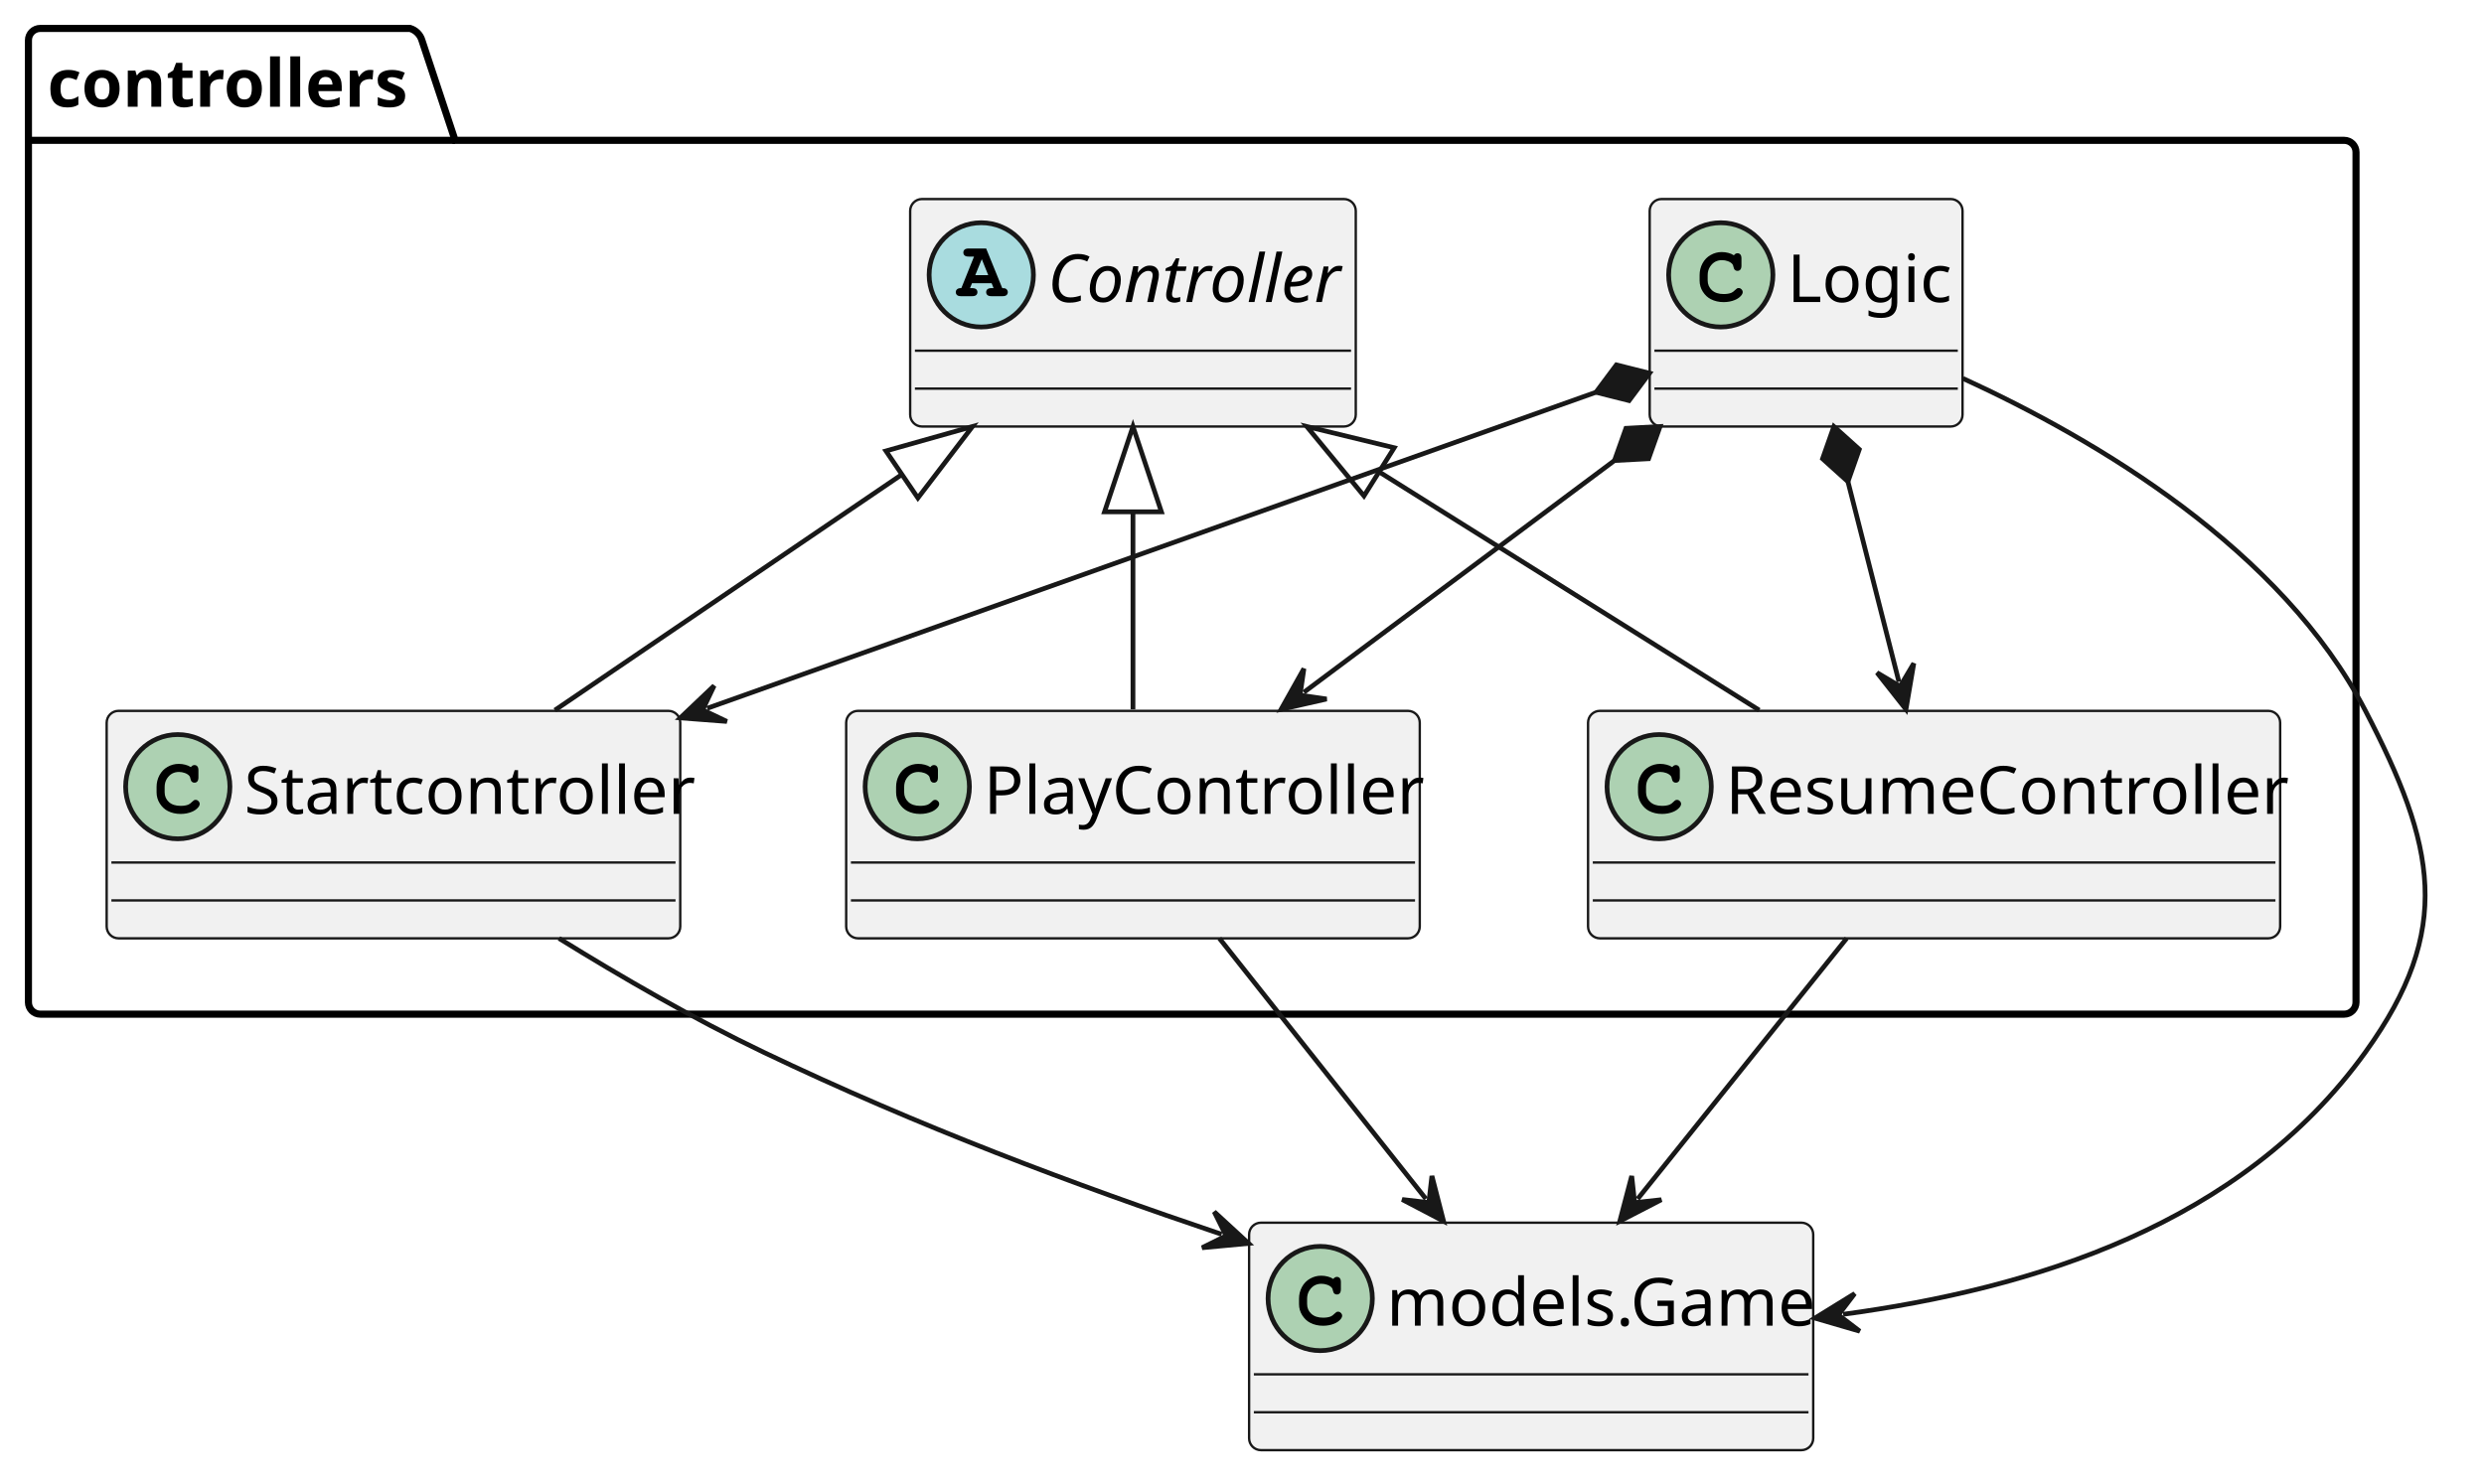
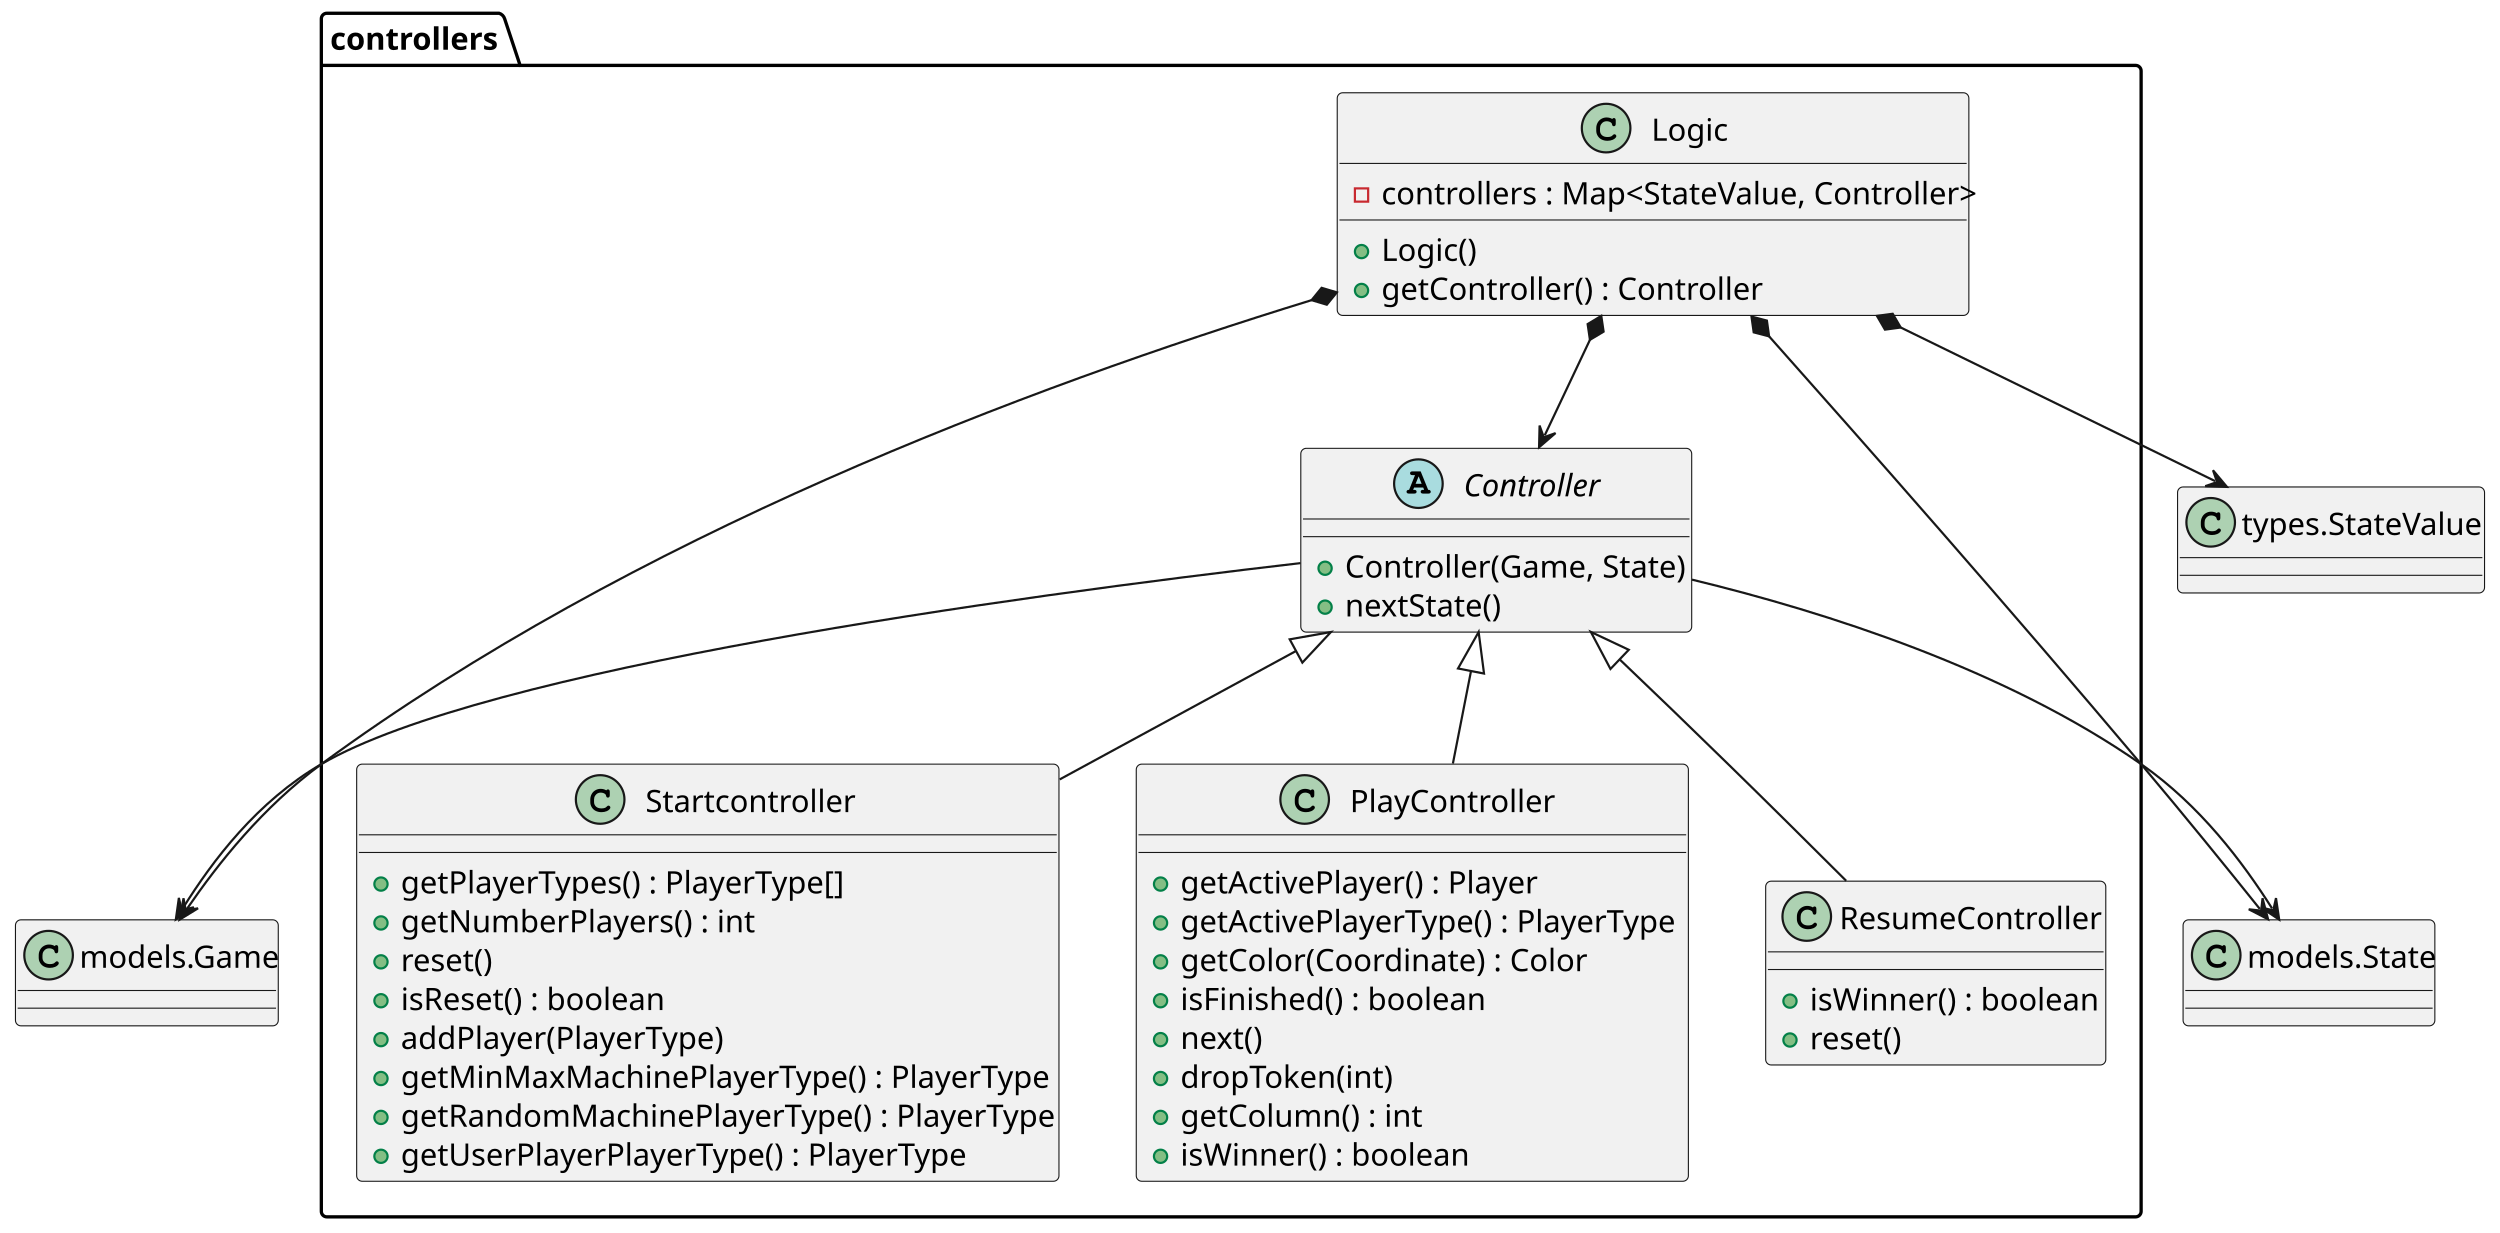
- <svg xmlns="http://www.w3.org/2000/svg" contentStyleType="text/css" height="313px" preserveAspectRatio="none" style="width:524px;height:313px;background:#FFFFFF;" version="1.1" viewBox="0 0 524 313" width="524px" zoomAndPan="magnify">
+ <svg xmlns="http://www.w3.org/2000/svg" contentStyleType="text/css" height="558px" preserveAspectRatio="none" style="width:1132px;height:558px;background:#FFFFFF;" version="1.1" viewBox="0 0 1132 558" width="1132px" zoomAndPan="magnify">
  <defs />
  <g>
    <g id="cluster_controllers">
-       <path d="M8.5,6 L86.5,6 A3.75,3.75 0 0 1 89,8.5 L96,29.609 L494.5,29.609 A2.5,2.5 0 0 1 497,32.109 L497,211.5 A2.5,2.5 0 0 1 494.5,214 L8.5,214 A2.5,2.5 0 0 1 6,211.5 L6,8.5 A2.5,2.5 0 0 1 8.5,6 " fill="none" style="stroke:#000000;stroke-width:1.5;" />
-       <line style="stroke:#000000;stroke-width:1.5;" x1="6" x2="96" y1="29.609" y2="29.609" />
-       <text fill="#000000" font-family="sans-serif" font-size="14" font-weight="bold" lengthAdjust="spacing" textLength="77" x="10" y="22.533">controllers</text>
+       <path d="M148,6 L226,6 A3.75,3.75 0 0 1 228.5,8.5 L235.5,29.609 L967,29.609 A2.5,2.5 0 0 1 969.5,32.109 L969.5,548.5 A2.5,2.5 0 0 1 967,551 L148,551 A2.5,2.5 0 0 1 145.5,548.5 L145.5,8.5 A2.5,2.5 0 0 1 148,6 " fill="none" style="stroke:#000000;stroke-width:1.5;" />
+       <line style="stroke:#000000;stroke-width:1.5;" x1="145.5" x2="235.5" y1="29.609" y2="29.609" />
+       <text fill="#000000" font-family="sans-serif" font-size="14" font-weight="bold" lengthAdjust="spacing" textLength="77" x="149.5" y="22.533">controllers</text>
+     </g>
+     <g id="elem_Logic">
+       <rect codeLine="2" fill="#F1F1F1" height="100.828" id="Logic" rx="2.5" ry="2.5" style="stroke:#181818;stroke-width:0.5;" width="286" x="605.5" y="42" />
+       <ellipse cx="727.25" cy="58" fill="#ADD1B2" rx="11" ry="11" style="stroke:#181818;stroke-width:1.0;" />
+       <path d="M730.016,53.875 Q730.172,53.656 730.359,53.547 Q730.547,53.438 730.766,53.438 Q731.141,53.438 731.375,53.703 Q731.609,53.953 731.609,54.562 L731.609,56.016 Q731.609,56.625 731.375,56.891 Q731.141,57.156 730.766,57.156 Q730.422,57.156 730.219,56.953 Q730.016,56.766 729.906,56.25 Q729.859,55.891 729.672,55.703 Q729.344,55.328 728.734,55.109 Q728.125,54.891 727.5,54.891 Q726.734,54.891 726.094,55.219 Q725.469,55.547 724.969,56.297 Q724.484,57.047 724.484,58.078 L724.484,59.172 Q724.484,60.406 725.375,61.234 Q726.266,62.047 727.859,62.047 Q728.797,62.047 729.453,61.797 Q729.844,61.641 730.266,61.203 Q730.531,60.938 730.672,60.859 Q730.828,60.781 731.031,60.781 Q731.359,60.781 731.609,61.047 Q731.875,61.297 731.875,61.641 Q731.875,61.984 731.531,62.391 Q731.031,62.969 730.234,63.297 Q729.156,63.75 727.859,63.75 Q726.344,63.75 725.141,63.125 Q724.156,62.625 723.469,61.562 Q722.781,60.484 722.781,59.203 L722.781,58.047 Q722.781,56.719 723.391,55.578 Q724.016,54.422 725.109,53.812 Q726.203,53.188 727.438,53.188 Q728.172,53.188 728.812,53.359 Q729.469,53.516 730.016,53.875 Z " fill="#000000" />
+       <text fill="#000000" font-family="sans-serif" font-size="14" lengthAdjust="spacing" textLength="34" x="747.75" y="63.728">Logic</text>
+       <line style="stroke:#181818;stroke-width:0.5;" x1="606.5" x2="890.5" y1="74" y2="74" />
+       <rect fill="none" height="6" style="stroke:#C82930;stroke-width:1.0;" width="6" x="613.5" y="85.305" />
+       <text fill="#000000" font-family="sans-serif" font-size="14" lengthAdjust="spacing" textLength="260" x="625.5" y="92.533">controllers : Map&lt;StateValue, Controller&gt;</text>
+       <line style="stroke:#181818;stroke-width:0.5;" x1="606.5" x2="890.5" y1="99.609" y2="99.609" />
+       <ellipse cx="616.5" cy="113.914" fill="#84BE84" rx="3" ry="3" style="stroke:#038048;stroke-width:1.0;" />
+       <text fill="#000000" font-family="sans-serif" font-size="14" lengthAdjust="spacing" textLength="44" x="625.5" y="118.143">Logic()</text>
+       <ellipse cx="616.5" cy="131.523" fill="#84BE84" rx="3" ry="3" style="stroke:#038048;stroke-width:1.0;" />
+       <text fill="#000000" font-family="sans-serif" font-size="14" lengthAdjust="spacing" textLength="166" x="625.5" y="135.752">getController() : Controller</text>
    </g>
    <g id="elem_Controller">
-       <rect codeLine="2" fill="#F1F1F1" height="48" id="Controller" rx="2.5" ry="2.5" style="stroke:#181818;stroke-width:0.5;" width="94" x="192" y="42" />
-       <ellipse cx="207" cy="58" fill="#A9DCDF" rx="11" ry="11" style="stroke:#181818;stroke-width:1.0;" />
-       <path d="M209.188,59.766 L205.047,59.766 L204.625,60.797 L205.047,60.797 Q205.656,60.797 205.922,61.031 Q206.188,61.266 206.188,61.656 Q206.188,62.031 205.922,62.266 Q205.656,62.5 205.047,62.5 L202.75,62.5 Q202.141,62.5 201.891,62.266 Q201.625,62.031 201.625,61.641 Q201.625,61.266 201.906,61.031 Q202.172,60.781 202.797,60.797 L205.469,54.141 L204.359,54.141 Q203.75,54.141 203.484,53.906 Q203.219,53.672 203.219,53.281 Q203.219,52.906 203.484,52.672 Q203.75,52.438 204.359,52.438 L208.031,52.438 L211.422,60.797 Q212.016,60.797 212.203,60.938 Q212.594,61.203 212.594,61.656 Q212.594,62.031 212.328,62.266 Q212.078,62.5 211.469,62.5 L209.172,62.5 Q208.562,62.5 208.297,62.266 Q208.031,62.031 208.031,61.641 Q208.031,61.266 208.297,61.031 Q208.562,60.797 209.172,60.797 L209.594,60.797 L209.188,59.766 Z M208.469,58.062 L207.109,54.688 L205.734,58.062 L208.469,58.062 Z " fill="#000000" />
-       <text fill="#000000" font-family="sans-serif" font-size="14" font-style="italic" lengthAdjust="spacing" textLength="62" x="221" y="63.728">Controller</text>
-       <line style="stroke:#181818;stroke-width:0.5;" x1="193" x2="285" y1="74" y2="74" />
-       <line style="stroke:#181818;stroke-width:0.5;" x1="193" x2="285" y1="82" y2="82" />
+       <rect codeLine="8" fill="#F1F1F1" height="83.219" id="Controller" rx="2.5" ry="2.5" style="stroke:#181818;stroke-width:0.5;" width="177" x="589" y="203" />
+       <ellipse cx="642.25" cy="219" fill="#A9DCDF" rx="11" ry="11" style="stroke:#181818;stroke-width:1.0;" />
+       <path d="M644.438,220.766 L640.297,220.766 L639.875,221.797 L640.297,221.797 Q640.906,221.797 641.172,222.031 Q641.438,222.266 641.438,222.656 Q641.438,223.031 641.172,223.266 Q640.906,223.5 640.297,223.5 L638,223.5 Q637.391,223.5 637.141,223.266 Q636.875,223.031 636.875,222.641 Q636.875,222.266 637.156,222.031 Q637.422,221.781 638.047,221.797 L640.719,215.141 L639.609,215.141 Q639,215.141 638.734,214.906 Q638.469,214.672 638.469,214.281 Q638.469,213.906 638.734,213.672 Q639,213.438 639.609,213.438 L643.281,213.438 L646.672,221.797 Q647.266,221.797 647.453,221.938 Q647.844,222.203 647.844,222.656 Q647.844,223.031 647.578,223.266 Q647.328,223.5 646.719,223.5 L644.422,223.5 Q643.812,223.5 643.547,223.266 Q643.281,223.031 643.281,222.641 Q643.281,222.266 643.547,222.031 Q643.812,221.797 644.422,221.797 L644.844,221.797 L644.438,220.766 Z M643.719,219.062 L642.359,215.688 L640.984,219.062 L643.719,219.062 Z " fill="#000000" />
+       <text fill="#000000" font-family="sans-serif" font-size="14" font-style="italic" lengthAdjust="spacing" textLength="62" x="662.75" y="224.728">Controller</text>
+       <line style="stroke:#181818;stroke-width:0.5;" x1="590" x2="765" y1="235" y2="235" />
+       <line style="stroke:#181818;stroke-width:0.5;" x1="590" x2="765" y1="243" y2="243" />
+       <ellipse cx="600" cy="257.305" fill="#84BE84" rx="3" ry="3" style="stroke:#038048;stroke-width:1.0;" />
+       <text fill="#000000" font-family="sans-serif" font-size="14" lengthAdjust="spacing" textLength="151" x="609" y="261.533">Controller(Game, State)</text>
+       <ellipse cx="600" cy="274.914" fill="#84BE84" rx="3" ry="3" style="stroke:#038048;stroke-width:1.0;" />
+       <text fill="#000000" font-family="sans-serif" font-size="14" lengthAdjust="spacing" textLength="69" x="609" y="279.143">nextState()</text>
    </g>
    <g id="elem_Startcontroller">
-       <rect codeLine="3" fill="#F1F1F1" height="48" id="Startcontroller" rx="2.5" ry="2.5" style="stroke:#181818;stroke-width:0.5;" width="121" x="22.5" y="150" />
-       <ellipse cx="37.5" cy="166" fill="#ADD1B2" rx="11" ry="11" style="stroke:#181818;stroke-width:1.0;" />
-       <path d="M40.266,161.875 Q40.422,161.656 40.609,161.547 Q40.797,161.438 41.016,161.438 Q41.391,161.438 41.625,161.703 Q41.859,161.953 41.859,162.562 L41.859,164.016 Q41.859,164.625 41.625,164.891 Q41.391,165.156 41.016,165.156 Q40.672,165.156 40.469,164.953 Q40.266,164.766 40.156,164.25 Q40.109,163.891 39.922,163.703 Q39.594,163.328 38.984,163.109 Q38.375,162.891 37.75,162.891 Q36.984,162.891 36.344,163.219 Q35.719,163.547 35.219,164.297 Q34.734,165.047 34.734,166.078 L34.734,167.172 Q34.734,168.406 35.625,169.234 Q36.516,170.047 38.109,170.047 Q39.047,170.047 39.703,169.797 Q40.094,169.641 40.516,169.203 Q40.781,168.938 40.922,168.859 Q41.078,168.781 41.281,168.781 Q41.609,168.781 41.859,169.047 Q42.125,169.297 42.125,169.641 Q42.125,169.984 41.781,170.391 Q41.281,170.969 40.484,171.297 Q39.406,171.75 38.109,171.75 Q36.594,171.75 35.391,171.125 Q34.406,170.625 33.719,169.562 Q33.031,168.484 33.031,167.203 L33.031,166.047 Q33.031,164.719 33.641,163.578 Q34.266,162.422 35.359,161.812 Q36.453,161.188 37.688,161.188 Q38.422,161.188 39.062,161.359 Q39.719,161.516 40.266,161.875 Z " fill="#000000" />
-       <text fill="#000000" font-family="sans-serif" font-size="14" lengthAdjust="spacing" textLength="89" x="51.5" y="171.728">Startcontroller</text>
-       <line style="stroke:#181818;stroke-width:0.5;" x1="23.5" x2="142.5" y1="182" y2="182" />
-       <line style="stroke:#181818;stroke-width:0.5;" x1="23.5" x2="142.5" y1="190" y2="190" />
+       <rect codeLine="13" fill="#F1F1F1" height="188.875" id="Startcontroller" rx="2.5" ry="2.5" style="stroke:#181818;stroke-width:0.5;" width="318" x="161.5" y="346" />
+       <ellipse cx="271.75" cy="362" fill="#ADD1B2" rx="11" ry="11" style="stroke:#181818;stroke-width:1.0;" />
+       <path d="M274.516,357.875 Q274.672,357.656 274.859,357.547 Q275.047,357.438 275.266,357.438 Q275.641,357.438 275.875,357.703 Q276.109,357.953 276.109,358.562 L276.109,360.016 Q276.109,360.625 275.875,360.891 Q275.641,361.156 275.266,361.156 Q274.922,361.156 274.719,360.953 Q274.516,360.766 274.406,360.25 Q274.359,359.891 274.172,359.703 Q273.844,359.328 273.234,359.109 Q272.625,358.891 272,358.891 Q271.234,358.891 270.594,359.219 Q269.969,359.547 269.469,360.297 Q268.984,361.047 268.984,362.078 L268.984,363.172 Q268.984,364.406 269.875,365.234 Q270.766,366.047 272.359,366.047 Q273.297,366.047 273.953,365.797 Q274.344,365.641 274.766,365.203 Q275.031,364.938 275.172,364.859 Q275.328,364.781 275.531,364.781 Q275.859,364.781 276.109,365.047 Q276.375,365.297 276.375,365.641 Q276.375,365.984 276.031,366.391 Q275.531,366.969 274.734,367.297 Q273.656,367.75 272.359,367.75 Q270.844,367.75 269.641,367.125 Q268.656,366.625 267.969,365.562 Q267.281,364.484 267.281,363.203 L267.281,362.047 Q267.281,360.719 267.891,359.578 Q268.516,358.422 269.609,357.812 Q270.703,357.188 271.938,357.188 Q272.672,357.188 273.312,357.359 Q273.969,357.516 274.516,357.875 Z " fill="#000000" />
+       <text fill="#000000" font-family="sans-serif" font-size="14" lengthAdjust="spacing" textLength="89" x="292.25" y="367.728">Startcontroller</text>
+       <line style="stroke:#181818;stroke-width:0.5;" x1="162.5" x2="478.5" y1="378" y2="378" />
+       <line style="stroke:#181818;stroke-width:0.5;" x1="162.5" x2="478.5" y1="386" y2="386" />
+       <ellipse cx="172.5" cy="400.305" fill="#84BE84" rx="3" ry="3" style="stroke:#038048;stroke-width:1.0;" />
+       <text fill="#000000" font-family="sans-serif" font-size="14" lengthAdjust="spacing" textLength="201" x="181.5" y="404.533">getPlayerTypes() : PlayerType[]</text>
+       <ellipse cx="172.5" cy="417.914" fill="#84BE84" rx="3" ry="3" style="stroke:#038048;stroke-width:1.0;" />
+       <text fill="#000000" font-family="sans-serif" font-size="14" lengthAdjust="spacing" textLength="153" x="181.5" y="422.143">getNumberPlayers() : int</text>
+       <ellipse cx="172.5" cy="435.523" fill="#84BE84" rx="3" ry="3" style="stroke:#038048;stroke-width:1.0;" />
+       <text fill="#000000" font-family="sans-serif" font-size="14" lengthAdjust="spacing" textLength="42" x="181.5" y="439.752">reset()</text>
+       <ellipse cx="172.5" cy="453.133" fill="#84BE84" rx="3" ry="3" style="stroke:#038048;stroke-width:1.0;" />
+       <text fill="#000000" font-family="sans-serif" font-size="14" lengthAdjust="spacing" textLength="120" x="181.5" y="457.361">isReset() : boolean</text>
+       <ellipse cx="172.5" cy="470.742" fill="#84BE84" rx="3" ry="3" style="stroke:#038048;stroke-width:1.0;" />
+       <text fill="#000000" font-family="sans-serif" font-size="14" lengthAdjust="spacing" textLength="146" x="181.5" y="474.971">addPlayer(PlayerType)</text>
+       <ellipse cx="172.5" cy="488.352" fill="#84BE84" rx="3" ry="3" style="stroke:#038048;stroke-width:1.0;" />
+       <text fill="#000000" font-family="sans-serif" font-size="14" lengthAdjust="spacing" textLength="286" x="181.5" y="492.58">getMinMaxMachinePlayerType() : PlayerType</text>
+       <ellipse cx="172.5" cy="505.961" fill="#84BE84" rx="3" ry="3" style="stroke:#038048;stroke-width:1.0;" />
+       <text fill="#000000" font-family="sans-serif" font-size="14" lengthAdjust="spacing" textLength="292" x="181.5" y="510.19">getRandomMachinePlayerType() : PlayerType</text>
+       <ellipse cx="172.5" cy="523.57" fill="#84BE84" rx="3" ry="3" style="stroke:#038048;stroke-width:1.0;" />
+       <text fill="#000000" font-family="sans-serif" font-size="14" lengthAdjust="spacing" textLength="255" x="181.5" y="527.799">getUserPlayerPlayerType() : PlayerType</text>
    </g>
    <g id="elem_PlayController">
-       <rect codeLine="4" fill="#F1F1F1" height="48" id="PlayController" rx="2.5" ry="2.5" style="stroke:#181818;stroke-width:0.5;" width="121" x="178.5" y="150" />
-       <ellipse cx="193.5" cy="166" fill="#ADD1B2" rx="11" ry="11" style="stroke:#181818;stroke-width:1.0;" />
-       <path d="M196.266,161.875 Q196.422,161.656 196.609,161.547 Q196.797,161.438 197.016,161.438 Q197.391,161.438 197.625,161.703 Q197.859,161.953 197.859,162.562 L197.859,164.016 Q197.859,164.625 197.625,164.891 Q197.391,165.156 197.016,165.156 Q196.672,165.156 196.469,164.953 Q196.266,164.766 196.156,164.25 Q196.109,163.891 195.922,163.703 Q195.594,163.328 194.984,163.109 Q194.375,162.891 193.75,162.891 Q192.984,162.891 192.344,163.219 Q191.719,163.547 191.219,164.297 Q190.734,165.047 190.734,166.078 L190.734,167.172 Q190.734,168.406 191.625,169.234 Q192.516,170.047 194.109,170.047 Q195.047,170.047 195.703,169.797 Q196.094,169.641 196.516,169.203 Q196.781,168.938 196.922,168.859 Q197.078,168.781 197.281,168.781 Q197.609,168.781 197.859,169.047 Q198.125,169.297 198.125,169.641 Q198.125,169.984 197.781,170.391 Q197.281,170.969 196.484,171.297 Q195.406,171.75 194.109,171.75 Q192.594,171.75 191.391,171.125 Q190.406,170.625 189.719,169.562 Q189.031,168.484 189.031,167.203 L189.031,166.047 Q189.031,164.719 189.641,163.578 Q190.266,162.422 191.359,161.812 Q192.453,161.188 193.688,161.188 Q194.422,161.188 195.062,161.359 Q195.719,161.516 196.266,161.875 Z " fill="#000000" />
-       <text fill="#000000" font-family="sans-serif" font-size="14" lengthAdjust="spacing" textLength="89" x="207.5" y="171.728">PlayController</text>
-       <line style="stroke:#181818;stroke-width:0.5;" x1="179.5" x2="298.5" y1="182" y2="182" />
-       <line style="stroke:#181818;stroke-width:0.5;" x1="179.5" x2="298.5" y1="190" y2="190" />
+       <rect codeLine="25" fill="#F1F1F1" height="188.875" id="PlayController" rx="2.5" ry="2.5" style="stroke:#181818;stroke-width:0.5;" width="250" x="514.5" y="346" />
+       <ellipse cx="590.75" cy="362" fill="#ADD1B2" rx="11" ry="11" style="stroke:#181818;stroke-width:1.0;" />
+       <path d="M593.516,357.875 Q593.672,357.656 593.859,357.547 Q594.047,357.438 594.266,357.438 Q594.641,357.438 594.875,357.703 Q595.109,357.953 595.109,358.562 L595.109,360.016 Q595.109,360.625 594.875,360.891 Q594.641,361.156 594.266,361.156 Q593.922,361.156 593.719,360.953 Q593.516,360.766 593.406,360.25 Q593.359,359.891 593.172,359.703 Q592.844,359.328 592.234,359.109 Q591.625,358.891 591,358.891 Q590.234,358.891 589.594,359.219 Q588.969,359.547 588.469,360.297 Q587.984,361.047 587.984,362.078 L587.984,363.172 Q587.984,364.406 588.875,365.234 Q589.766,366.047 591.359,366.047 Q592.297,366.047 592.953,365.797 Q593.344,365.641 593.766,365.203 Q594.031,364.938 594.172,364.859 Q594.328,364.781 594.531,364.781 Q594.859,364.781 595.109,365.047 Q595.375,365.297 595.375,365.641 Q595.375,365.984 595.031,366.391 Q594.531,366.969 593.734,367.297 Q592.656,367.75 591.359,367.75 Q589.844,367.75 588.641,367.125 Q587.656,366.625 586.969,365.562 Q586.281,364.484 586.281,363.203 L586.281,362.047 Q586.281,360.719 586.891,359.578 Q587.516,358.422 588.609,357.812 Q589.703,357.188 590.938,357.188 Q591.672,357.188 592.312,357.359 Q592.969,357.516 593.516,357.875 Z " fill="#000000" />
+       <text fill="#000000" font-family="sans-serif" font-size="14" lengthAdjust="spacing" textLength="89" x="611.25" y="367.728">PlayController</text>
+       <line style="stroke:#181818;stroke-width:0.5;" x1="515.5" x2="763.5" y1="378" y2="378" />
+       <line style="stroke:#181818;stroke-width:0.5;" x1="515.5" x2="763.5" y1="386" y2="386" />
+       <ellipse cx="525.5" cy="400.305" fill="#84BE84" rx="3" ry="3" style="stroke:#038048;stroke-width:1.0;" />
+       <text fill="#000000" font-family="sans-serif" font-size="14" lengthAdjust="spacing" textLength="160" x="534.5" y="404.533">getActivePlayer() : Player</text>
+       <ellipse cx="525.5" cy="417.914" fill="#84BE84" rx="3" ry="3" style="stroke:#038048;stroke-width:1.0;" />
+       <text fill="#000000" font-family="sans-serif" font-size="14" lengthAdjust="spacing" textLength="224" x="534.5" y="422.143">getActivePlayerType() : PlayerType</text>
+       <ellipse cx="525.5" cy="435.523" fill="#84BE84" rx="3" ry="3" style="stroke:#038048;stroke-width:1.0;" />
+       <text fill="#000000" font-family="sans-serif" font-size="14" lengthAdjust="spacing" textLength="180" x="534.5" y="439.752">getColor(Coordinate) : Color</text>
+       <ellipse cx="525.5" cy="453.133" fill="#84BE84" rx="3" ry="3" style="stroke:#038048;stroke-width:1.0;" />
+       <text fill="#000000" font-family="sans-serif" font-size="14" lengthAdjust="spacing" textLength="137" x="534.5" y="457.361">isFinished() : boolean</text>
+       <ellipse cx="525.5" cy="470.742" fill="#84BE84" rx="3" ry="3" style="stroke:#038048;stroke-width:1.0;" />
+       <text fill="#000000" font-family="sans-serif" font-size="14" lengthAdjust="spacing" textLength="36" x="534.5" y="474.971">next()</text>
+       <ellipse cx="525.5" cy="488.352" fill="#84BE84" rx="3" ry="3" style="stroke:#038048;stroke-width:1.0;" />
+       <text fill="#000000" font-family="sans-serif" font-size="14" lengthAdjust="spacing" textLength="94" x="534.5" y="492.58">dropToken(int)</text>
+       <ellipse cx="525.5" cy="505.961" fill="#84BE84" rx="3" ry="3" style="stroke:#038048;stroke-width:1.0;" />
+       <text fill="#000000" font-family="sans-serif" font-size="14" lengthAdjust="spacing" textLength="105" x="534.5" y="510.19">getColumn() : int</text>
+       <ellipse cx="525.5" cy="523.57" fill="#84BE84" rx="3" ry="3" style="stroke:#038048;stroke-width:1.0;" />
+       <text fill="#000000" font-family="sans-serif" font-size="14" lengthAdjust="spacing" textLength="128" x="534.5" y="527.799">isWinner() : boolean</text>
    </g>
    <g id="elem_ResumeController">
-       <rect codeLine="5" fill="#F1F1F1" height="48" id="ResumeController" rx="2.5" ry="2.5" style="stroke:#181818;stroke-width:0.5;" width="146" x="335" y="150" />
-       <ellipse cx="350" cy="166" fill="#ADD1B2" rx="11" ry="11" style="stroke:#181818;stroke-width:1.0;" />
-       <path d="M352.766,161.875 Q352.922,161.656 353.109,161.547 Q353.297,161.438 353.516,161.438 Q353.891,161.438 354.125,161.703 Q354.359,161.953 354.359,162.562 L354.359,164.016 Q354.359,164.625 354.125,164.891 Q353.891,165.156 353.516,165.156 Q353.172,165.156 352.969,164.953 Q352.766,164.766 352.656,164.25 Q352.609,163.891 352.422,163.703 Q352.094,163.328 351.484,163.109 Q350.875,162.891 350.25,162.891 Q349.484,162.891 348.844,163.219 Q348.219,163.547 347.719,164.297 Q347.234,165.047 347.234,166.078 L347.234,167.172 Q347.234,168.406 348.125,169.234 Q349.016,170.047 350.609,170.047 Q351.547,170.047 352.203,169.797 Q352.594,169.641 353.016,169.203 Q353.281,168.938 353.422,168.859 Q353.578,168.781 353.781,168.781 Q354.109,168.781 354.359,169.047 Q354.625,169.297 354.625,169.641 Q354.625,169.984 354.281,170.391 Q353.781,170.969 352.984,171.297 Q351.906,171.75 350.609,171.75 Q349.094,171.75 347.891,171.125 Q346.906,170.625 346.219,169.562 Q345.531,168.484 345.531,167.203 L345.531,166.047 Q345.531,164.719 346.141,163.578 Q346.766,162.422 347.859,161.812 Q348.953,161.188 350.188,161.188 Q350.922,161.188 351.562,161.359 Q352.219,161.516 352.766,161.875 Z " fill="#000000" />
-       <text fill="#000000" font-family="sans-serif" font-size="14" lengthAdjust="spacing" textLength="114" x="364" y="171.728">ResumeController</text>
-       <line style="stroke:#181818;stroke-width:0.5;" x1="336" x2="480" y1="182" y2="182" />
-       <line style="stroke:#181818;stroke-width:0.5;" x1="336" x2="480" y1="190" y2="190" />
-     </g>
-     <g id="elem_Logic">
-       <rect codeLine="6" fill="#F1F1F1" height="48" id="Logic" rx="2.5" ry="2.5" style="stroke:#181818;stroke-width:0.5;" width="66" x="348" y="42" />
-       <ellipse cx="363" cy="58" fill="#ADD1B2" rx="11" ry="11" style="stroke:#181818;stroke-width:1.0;" />
-       <path d="M365.766,53.875 Q365.922,53.656 366.109,53.547 Q366.297,53.438 366.516,53.438 Q366.891,53.438 367.125,53.703 Q367.359,53.953 367.359,54.562 L367.359,56.016 Q367.359,56.625 367.125,56.891 Q366.891,57.156 366.516,57.156 Q366.172,57.156 365.969,56.953 Q365.766,56.766 365.656,56.25 Q365.609,55.891 365.422,55.703 Q365.094,55.328 364.484,55.109 Q363.875,54.891 363.25,54.891 Q362.484,54.891 361.844,55.219 Q361.219,55.547 360.719,56.297 Q360.234,57.047 360.234,58.078 L360.234,59.172 Q360.234,60.406 361.125,61.234 Q362.016,62.047 363.609,62.047 Q364.547,62.047 365.203,61.797 Q365.594,61.641 366.016,61.203 Q366.281,60.938 366.422,60.859 Q366.578,60.781 366.781,60.781 Q367.109,60.781 367.359,61.047 Q367.625,61.297 367.625,61.641 Q367.625,61.984 367.281,62.391 Q366.781,62.969 365.984,63.297 Q364.906,63.75 363.609,63.75 Q362.094,63.75 360.891,63.125 Q359.906,62.625 359.219,61.562 Q358.531,60.484 358.531,59.203 L358.531,58.047 Q358.531,56.719 359.141,55.578 Q359.766,54.422 360.859,53.812 Q361.953,53.188 363.188,53.188 Q363.922,53.188 364.562,53.359 Q365.219,53.516 365.766,53.875 Z " fill="#000000" />
-       <text fill="#000000" font-family="sans-serif" font-size="14" lengthAdjust="spacing" textLength="34" x="377" y="63.728">Logic</text>
-       <line style="stroke:#181818;stroke-width:0.5;" x1="349" x2="413" y1="74" y2="74" />
-       <line style="stroke:#181818;stroke-width:0.5;" x1="349" x2="413" y1="82" y2="82" />
+       <rect codeLine="35" fill="#F1F1F1" height="83.219" id="ResumeController" rx="2.5" ry="2.5" style="stroke:#181818;stroke-width:0.5;" width="154" x="799.5" y="399" />
+       <ellipse cx="818.1" cy="415" fill="#ADD1B2" rx="11" ry="11" style="stroke:#181818;stroke-width:1.0;" />
+       <path d="M820.866,410.875 Q821.022,410.656 821.209,410.547 Q821.397,410.438 821.616,410.438 Q821.991,410.438 822.225,410.703 Q822.459,410.953 822.459,411.562 L822.459,413.016 Q822.459,413.625 822.225,413.891 Q821.991,414.156 821.616,414.156 Q821.272,414.156 821.069,413.953 Q820.866,413.766 820.756,413.25 Q820.709,412.891 820.522,412.703 Q820.194,412.328 819.584,412.109 Q818.975,411.891 818.35,411.891 Q817.584,411.891 816.944,412.219 Q816.319,412.547 815.819,413.297 Q815.334,414.047 815.334,415.078 L815.334,416.172 Q815.334,417.406 816.225,418.234 Q817.116,419.047 818.709,419.047 Q819.647,419.047 820.303,418.797 Q820.694,418.641 821.116,418.203 Q821.381,417.938 821.522,417.859 Q821.678,417.781 821.881,417.781 Q822.209,417.781 822.459,418.047 Q822.725,418.297 822.725,418.641 Q822.725,418.984 822.381,419.391 Q821.881,419.969 821.084,420.297 Q820.006,420.75 818.709,420.75 Q817.194,420.75 815.991,420.125 Q815.006,419.625 814.319,418.562 Q813.631,417.484 813.631,416.203 L813.631,415.047 Q813.631,413.719 814.241,412.578 Q814.866,411.422 815.959,410.812 Q817.053,410.188 818.288,410.188 Q819.022,410.188 819.663,410.359 Q820.319,410.516 820.866,410.875 Z " fill="#000000" />
+       <text fill="#000000" font-family="sans-serif" font-size="14" lengthAdjust="spacing" textLength="114" x="832.9" y="420.728">ResumeController</text>
+       <line style="stroke:#181818;stroke-width:0.5;" x1="800.5" x2="952.5" y1="431" y2="431" />
+       <line style="stroke:#181818;stroke-width:0.5;" x1="800.5" x2="952.5" y1="439" y2="439" />
+       <ellipse cx="810.5" cy="453.305" fill="#84BE84" rx="3" ry="3" style="stroke:#038048;stroke-width:1.0;" />
+       <text fill="#000000" font-family="sans-serif" font-size="14" lengthAdjust="spacing" textLength="128" x="819.5" y="457.533">isWinner() : boolean</text>
+       <ellipse cx="810.5" cy="470.914" fill="#84BE84" rx="3" ry="3" style="stroke:#038048;stroke-width:1.0;" />
+       <text fill="#000000" font-family="sans-serif" font-size="14" lengthAdjust="spacing" textLength="42" x="819.5" y="475.143">reset()</text>
    </g>
    <g id="elem_Game">
-       <rect codeLine="7" fill="#F1F1F1" height="48" id="Game" rx="2.5" ry="2.5" style="stroke:#181818;stroke-width:0.5;" width="119" x="263.5" y="258" />
-       <ellipse cx="278.5" cy="274" fill="#ADD1B2" rx="11" ry="11" style="stroke:#181818;stroke-width:1.0;" />
-       <path d="M281.266,269.875 Q281.422,269.656 281.609,269.547 Q281.797,269.438 282.016,269.438 Q282.391,269.438 282.625,269.703 Q282.859,269.953 282.859,270.562 L282.859,272.016 Q282.859,272.625 282.625,272.891 Q282.391,273.156 282.016,273.156 Q281.672,273.156 281.469,272.953 Q281.266,272.766 281.156,272.25 Q281.109,271.891 280.922,271.703 Q280.594,271.328 279.984,271.109 Q279.375,270.891 278.75,270.891 Q277.984,270.891 277.344,271.219 Q276.719,271.547 276.219,272.297 Q275.734,273.047 275.734,274.078 L275.734,275.172 Q275.734,276.406 276.625,277.234 Q277.516,278.047 279.109,278.047 Q280.047,278.047 280.703,277.797 Q281.094,277.641 281.516,277.203 Q281.781,276.938 281.922,276.859 Q282.078,276.781 282.281,276.781 Q282.609,276.781 282.859,277.047 Q283.125,277.297 283.125,277.641 Q283.125,277.984 282.781,278.391 Q282.281,278.969 281.484,279.297 Q280.406,279.75 279.109,279.75 Q277.594,279.75 276.391,279.125 Q275.406,278.625 274.719,277.562 Q274.031,276.484 274.031,275.203 L274.031,274.047 Q274.031,272.719 274.641,271.578 Q275.266,270.422 276.359,269.812 Q277.453,269.188 278.688,269.188 Q279.422,269.188 280.062,269.359 Q280.719,269.516 281.266,269.875 Z " fill="#000000" />
-       <text fill="#000000" font-family="sans-serif" font-size="14" lengthAdjust="spacing" textLength="87" x="292.5" y="279.728">models.Game</text>
-       <line style="stroke:#181818;stroke-width:0.5;" x1="264.5" x2="381.5" y1="290" y2="290" />
-       <line style="stroke:#181818;stroke-width:0.5;" x1="264.5" x2="381.5" y1="298" y2="298" />
+       <rect codeLine="40" fill="#F1F1F1" height="48" id="Game" rx="2.5" ry="2.5" style="stroke:#181818;stroke-width:0.5;" width="119" x="7" y="416.5" />
+       <ellipse cx="22" cy="432.5" fill="#ADD1B2" rx="11" ry="11" style="stroke:#181818;stroke-width:1.0;" />
+       <path d="M24.766,428.375 Q24.922,428.156 25.109,428.047 Q25.297,427.938 25.516,427.938 Q25.891,427.938 26.125,428.203 Q26.359,428.453 26.359,429.062 L26.359,430.516 Q26.359,431.125 26.125,431.391 Q25.891,431.656 25.516,431.656 Q25.172,431.656 24.969,431.453 Q24.766,431.266 24.656,430.75 Q24.609,430.391 24.422,430.203 Q24.094,429.828 23.484,429.609 Q22.875,429.391 22.25,429.391 Q21.484,429.391 20.844,429.719 Q20.219,430.047 19.719,430.797 Q19.234,431.547 19.234,432.578 L19.234,433.672 Q19.234,434.906 20.125,435.734 Q21.016,436.547 22.609,436.547 Q23.547,436.547 24.203,436.297 Q24.594,436.141 25.016,435.703 Q25.281,435.438 25.422,435.359 Q25.578,435.281 25.781,435.281 Q26.109,435.281 26.359,435.547 Q26.625,435.797 26.625,436.141 Q26.625,436.484 26.281,436.891 Q25.781,437.469 24.984,437.797 Q23.906,438.25 22.609,438.25 Q21.094,438.25 19.891,437.625 Q18.906,437.125 18.219,436.062 Q17.531,434.984 17.531,433.703 L17.531,432.547 Q17.531,431.219 18.141,430.078 Q18.766,428.922 19.859,428.312 Q20.953,427.688 22.188,427.688 Q22.922,427.688 23.562,427.859 Q24.219,428.016 24.766,428.375 Z " fill="#000000" />
+       <text fill="#000000" font-family="sans-serif" font-size="14" lengthAdjust="spacing" textLength="87" x="36" y="438.228">models.Game</text>
+       <line style="stroke:#181818;stroke-width:0.5;" x1="8" x2="125" y1="448.5" y2="448.5" />
+       <line style="stroke:#181818;stroke-width:0.5;" x1="8" x2="125" y1="456.5" y2="456.5" />
+     </g>
+     <g id="elem_State">
+       <rect codeLine="41" fill="#F1F1F1" height="48" id="State" rx="2.5" ry="2.5" style="stroke:#181818;stroke-width:0.5;" width="114" x="988.5" y="416.5" />
+       <ellipse cx="1003.5" cy="432.5" fill="#ADD1B2" rx="11" ry="11" style="stroke:#181818;stroke-width:1.0;" />
+       <path d="M1006.266,428.375 Q1006.422,428.156 1006.609,428.047 Q1006.797,427.938 1007.016,427.938 Q1007.391,427.938 1007.625,428.203 Q1007.859,428.453 1007.859,429.062 L1007.859,430.516 Q1007.859,431.125 1007.625,431.391 Q1007.391,431.656 1007.016,431.656 Q1006.672,431.656 1006.469,431.453 Q1006.266,431.266 1006.156,430.75 Q1006.109,430.391 1005.922,430.203 Q1005.594,429.828 1004.984,429.609 Q1004.375,429.391 1003.75,429.391 Q1002.984,429.391 1002.344,429.719 Q1001.719,430.047 1001.219,430.797 Q1000.734,431.547 1000.734,432.578 L1000.734,433.672 Q1000.734,434.906 1001.625,435.734 Q1002.516,436.547 1004.109,436.547 Q1005.047,436.547 1005.703,436.297 Q1006.094,436.141 1006.516,435.703 Q1006.781,435.438 1006.922,435.359 Q1007.078,435.281 1007.281,435.281 Q1007.609,435.281 1007.859,435.547 Q1008.125,435.797 1008.125,436.141 Q1008.125,436.484 1007.781,436.891 Q1007.281,437.469 1006.484,437.797 Q1005.406,438.25 1004.109,438.25 Q1002.594,438.25 1001.391,437.625 Q1000.406,437.125 999.719,436.062 Q999.031,434.984 999.031,433.703 L999.031,432.547 Q999.031,431.219 999.641,430.078 Q1000.266,428.922 1001.359,428.312 Q1002.453,427.688 1003.688,427.688 Q1004.422,427.688 1005.062,427.859 Q1005.719,428.016 1006.266,428.375 Z " fill="#000000" />
+       <text fill="#000000" font-family="sans-serif" font-size="14" lengthAdjust="spacing" textLength="82" x="1017.5" y="438.228">models.State</text>
+       <line style="stroke:#181818;stroke-width:0.5;" x1="989.5" x2="1101.5" y1="448.5" y2="448.5" />
+       <line style="stroke:#181818;stroke-width:0.5;" x1="989.5" x2="1101.5" y1="456.5" y2="456.5" />
+     </g>
+     <g id="elem_StateValue">
+       <rect codeLine="42" fill="#F1F1F1" height="48" id="StateValue" rx="2.5" ry="2.5" style="stroke:#181818;stroke-width:0.5;" width="139" x="986" y="220.5" />
+       <ellipse cx="1001" cy="236.5" fill="#ADD1B2" rx="11" ry="11" style="stroke:#181818;stroke-width:1.0;" />
+       <path d="M1003.766,232.375 Q1003.922,232.156 1004.109,232.047 Q1004.297,231.938 1004.516,231.938 Q1004.891,231.938 1005.125,232.203 Q1005.359,232.453 1005.359,233.062 L1005.359,234.516 Q1005.359,235.125 1005.125,235.391 Q1004.891,235.656 1004.516,235.656 Q1004.172,235.656 1003.969,235.453 Q1003.766,235.266 1003.656,234.75 Q1003.609,234.391 1003.422,234.203 Q1003.094,233.828 1002.484,233.609 Q1001.875,233.391 1001.25,233.391 Q1000.484,233.391 999.844,233.719 Q999.219,234.047 998.719,234.797 Q998.234,235.547 998.234,236.578 L998.234,237.672 Q998.234,238.906 999.125,239.734 Q1000.016,240.547 1001.609,240.547 Q1002.547,240.547 1003.203,240.297 Q1003.594,240.141 1004.016,239.703 Q1004.281,239.438 1004.422,239.359 Q1004.578,239.281 1004.781,239.281 Q1005.109,239.281 1005.359,239.547 Q1005.625,239.797 1005.625,240.141 Q1005.625,240.484 1005.281,240.891 Q1004.781,241.469 1003.984,241.797 Q1002.906,242.25 1001.609,242.25 Q1000.094,242.25 998.891,241.625 Q997.906,241.125 997.219,240.062 Q996.531,238.984 996.531,237.703 L996.531,236.547 Q996.531,235.219 997.141,234.078 Q997.766,232.922 998.859,232.312 Q999.953,231.688 1001.188,231.688 Q1001.922,231.688 1002.562,231.859 Q1003.219,232.016 1003.766,232.375 Z " fill="#000000" />
+       <text fill="#000000" font-family="sans-serif" font-size="14" lengthAdjust="spacing" textLength="107" x="1015" y="242.228">types.StateValue</text>
+       <line style="stroke:#181818;stroke-width:0.5;" x1="987" x2="1124" y1="252.5" y2="252.5" />
+       <line style="stroke:#181818;stroke-width:0.5;" x1="987" x2="1124" y1="260.5" y2="260.5" />
    </g>
    <g id="link_Controller_Startcontroller">
-       <path codeLine="9" d="M190.262,100.116 C164.181,117.836 143.18,132.11 117.05,149.86 " fill="none" id="Controller-backto-Startcontroller" style="stroke:#181818;stroke-width:1.0;" />
-       <polygon fill="none" points="205.15,90,186.889,95.153,193.633,105.079,205.15,90" style="stroke:#181818;stroke-width:1.0;" />
+       <path codeLine="47" d="M586.844,294.763 C551.064,314.203 522.6,329.68 479.8,352.93 " fill="none" id="Controller-backto-Startcontroller" style="stroke:#181818;stroke-width:1.0;" />
+       <polygon fill="none" points="602.66,286.17,583.979,289.491,589.708,300.035,602.66,286.17" style="stroke:#181818;stroke-width:1.0;" />
    </g>
    <g id="link_Controller_PlayController">
-       <path codeLine="10" d="M239,108 C239,125.66 239,131.94 239,149.68 " fill="none" id="Controller-backto-PlayController" style="stroke:#181818;stroke-width:1.0;" />
-       <polygon fill="none" points="239,90,233,108,245,108,239,90" style="stroke:#181818;stroke-width:1.0;" />
+       <path codeLine="48" d="M666.076,303.836 C662.666,321.276 661.97,324.78 657.87,345.74 " fill="none" id="Controller-backto-PlayController" style="stroke:#181818;stroke-width:1.0;" />
+       <polygon fill="none" points="669.53,286.17,660.187,302.684,671.964,304.987,669.53,286.17" style="stroke:#181818;stroke-width:1.0;" />
    </g>
    <g id="link_Controller_ResumeController">
-       <path codeLine="11" d="M290.918,99.565 C319.168,117.285 342.8,132.11 371.11,149.86 " fill="none" id="Controller-backto-ResumeController" style="stroke:#181818;stroke-width:1.0;" />
-       <polygon fill="none" points="275.67,90,287.73,104.647,294.107,94.482,275.67,90" style="stroke:#181818;stroke-width:1.0;" />
+       <path codeLine="49" d="M733.361,298.568 C752.461,316.798 762.18,326.17 782.5,346 C800.13,363.2 819.44,382.36 835.95,398.83 " fill="none" id="Controller-backto-ResumeController" style="stroke:#181818;stroke-width:1.0;" />
+       <polygon fill="none" points="720.34,286.14,729.218,302.908,737.504,294.228,720.34,286.14" style="stroke:#181818;stroke-width:1.0;" />
    </g>
    <g id="link_Logic_Game">
-       <path codeLine="13" d="M414.08,79.85 C442.39,92.84 481.28,115.88 499,150 C513.75,178.4 517.69,196.02 499,222 C472.74,258.49 428.786,271.925 388.806,277.335 " fill="none" id="Logic-to-Game" style="stroke:#181818;stroke-width:1.0;" />
-       <polygon fill="#181818" points="382.86,278.14,392.315,280.897,387.815,277.469,391.242,272.969,382.86,278.14" style="stroke:#181818;stroke-width:1.0;" />
+       <path codeLine="51" d="M593.871,135.911 C465.161,175.541 286.66,242.45 145.5,346 C118.94,365.48 98.981,390.707 84.691,411.477 " fill="none" id="Logic-Game" style="stroke:#181818;stroke-width:1.0;" />
+       <polygon fill="#181818" points="605.34,132.38,598.429,130.323,593.871,135.911,600.783,137.969,605.34,132.38" style="stroke:#181818;stroke-width:1.0;" />
+       <polygon fill="#181818" points="81.29,416.42,89.687,411.273,84.124,412.301,83.096,406.738,81.29,416.42" style="stroke:#181818;stroke-width:1.0;" />
    </g>
-     <g id="link_Logic_Startcontroller">
-       <path codeLine="14" d="M336.664,82.772 C287.414,100.292 210.883,127.509 149.163,149.469 " fill="none" id="Logic-Startcontroller" style="stroke:#181818;stroke-width:1.0;" />
-       <polygon fill="#181818" points="347.97,78.75,340.976,76.992,336.664,82.772,343.658,84.53,347.97,78.75" style="stroke:#181818;stroke-width:1.0;" />
-       <polygon fill="#181818" points="143.51,151.48,153.33,152.232,148.221,149.804,150.648,144.695,143.51,151.48" style="stroke:#181818;stroke-width:1.0;" />
+     <g id="link_Logic_State">
+       <path codeLine="52" d="M801.048,152.304 C846.078,202.893 909.4,274.75 969.5,346 C989.46,369.66 1007.988,392.538 1023.238,411.568 " fill="none" id="Logic-State" style="stroke:#181818;stroke-width:1.0;" />
+       <polygon fill="#181818" points="793.07,143.34,794.071,150.481,801.048,152.304,800.047,145.162,793.07,143.34" style="stroke:#181818;stroke-width:1.0;" />
+       <polygon fill="#181818" points="1026.99,416.25,1024.483,406.726,1023.863,412.348,1018.24,411.728,1026.99,416.25" style="stroke:#181818;stroke-width:1.0;" />
    </g>
-     <g id="link_Logic_PlayController">
-       <path codeLine="15" d="M340.573,97.178 C316.913,114.838 298.808,128.35 275.048,146.09 " fill="none" id="Logic-PlayController" style="stroke:#181818;stroke-width:1.0;" />
-       <polygon fill="#181818" points="350.19,90,342.989,90.383,340.573,97.178,347.774,96.794,350.19,90" style="stroke:#181818;stroke-width:1.0;" />
-       <polygon fill="#181818" points="270.24,149.68,279.845,147.501,274.247,146.689,275.059,141.09,270.24,149.68" style="stroke:#181818;stroke-width:1.0;" />
+     <g id="link_Logic_Controller">
+       <path codeLine="53" d="M719.926,153.876 C710.796,173.167 708.157,178.727 699.457,197.107 " fill="none" id="Logic-Controller" style="stroke:#181818;stroke-width:1.0;" />
+       <polygon fill="#181818" points="725.06,143.03,718.878,146.742,719.926,153.876,726.109,150.164,725.06,143.03" style="stroke:#181818;stroke-width:1.0;" />
+       <polygon fill="#181818" points="696.89,202.53,704.356,196.107,699.029,198.011,697.125,192.684,696.89,202.53" style="stroke:#181818;stroke-width:1.0;" />
    </g>
-     <g id="link_Logic_ResumeController">
-       <path codeLine="16" d="M389.823,101.628 C394.323,119.288 396.059,126.126 400.579,143.866 " fill="none" id="Logic-ResumeController" style="stroke:#181818;stroke-width:1.0;" />
-       <polygon fill="#181818" points="386.86,90,384.465,96.802,389.823,101.628,392.218,94.826,386.86,90" style="stroke:#181818;stroke-width:1.0;" />
-       <polygon fill="#181818" points="402.06,149.68,403.714,139.971,400.825,144.835,395.962,141.946,402.06,149.68" style="stroke:#181818;stroke-width:1.0;" />
+     <g id="link_Logic_StateValue">
+       <path codeLine="54" d="M860.652,148.297 C914.102,174.407 960.939,197.296 1002.989,217.845 " fill="none" id="Logic-StateValue" style="stroke:#181818;stroke-width:1.0;" />
+       <polygon fill="#181818" points="849.87,143.03,853.505,149.258,860.652,148.297,857.017,142.069,849.87,143.03" style="stroke:#181818;stroke-width:1.0;" />
+       <polygon fill="#181818" points="1008.38,220.48,1002.05,212.935,1003.888,218.285,998.538,220.122,1008.38,220.48" style="stroke:#181818;stroke-width:1.0;" />
    </g>
-     <g id="link_Startcontroller_Game">
-       <path codeLine="18" d="M117.92,198.01 C131.11,206.17 146.45,215.05 161,222 C193.95,237.75 226.605,249.962 257.705,260.452 " fill="none" id="Startcontroller-to-Game" style="stroke:#181818;stroke-width:1.0;" />
-       <polygon fill="#181818" points="263.39,262.37,256.14,255.703,258.652,260.772,253.584,263.284,263.39,262.37" style="stroke:#181818;stroke-width:1.0;" />
+     <g id="link_Controller_Game">
+       <path codeLine="56" d="M588.9,254.97 C457.76,270.2 219.49,302.85 145.5,346 C116.5,362.92 96.378,389.481 82.798,411.231 " fill="none" id="Controller-to-Game" style="stroke:#181818;stroke-width:1.0;" />
+       <polygon fill="#181818" points="79.62,416.32,87.779,410.804,82.268,412.079,80.994,406.567,79.62,416.32" style="stroke:#181818;stroke-width:1.0;" />
    </g>
-     <g id="link_PlayController_Game">
-       <path codeLine="19" d="M257.23,198 C271.22,215.66 286.733,235.238 300.793,252.978 " fill="none" id="PlayController-to-Game" style="stroke:#181818;stroke-width:1.0;" />
-       <polygon fill="#181818" points="304.52,257.68,302.065,248.142,301.414,253.762,295.795,253.111,304.52,257.68" style="stroke:#181818;stroke-width:1.0;" />
-     </g>
-     <g id="link_ResumeController_Game">
-       <path codeLine="20" d="M389.56,198 C375.4,215.66 359.673,235.258 345.453,252.998 " fill="none" id="ResumeController-to-Game" style="stroke:#181818;stroke-width:1.0;" />
-       <polygon fill="#181818" points="341.7,257.68,350.45,253.159,344.827,253.779,344.208,248.156,341.7,257.68" style="stroke:#181818;stroke-width:1.0;" />
+     <g id="link_Controller_State">
+       <path codeLine="57" d="M766.12,262.46 C827.29,277.26 908.3,303.24 969.5,346 C996.25,364.69 1015.401,390.256 1028.801,411.336 " fill="none" id="Controller-to-State" style="stroke:#181818;stroke-width:1.0;" />
+       <polygon fill="#181818" points="1032.02,416.4,1030.568,406.659,1029.338,412.18,1023.816,410.95,1032.02,416.4" style="stroke:#181818;stroke-width:1.0;" />
    </g>
  </g>
</svg>
